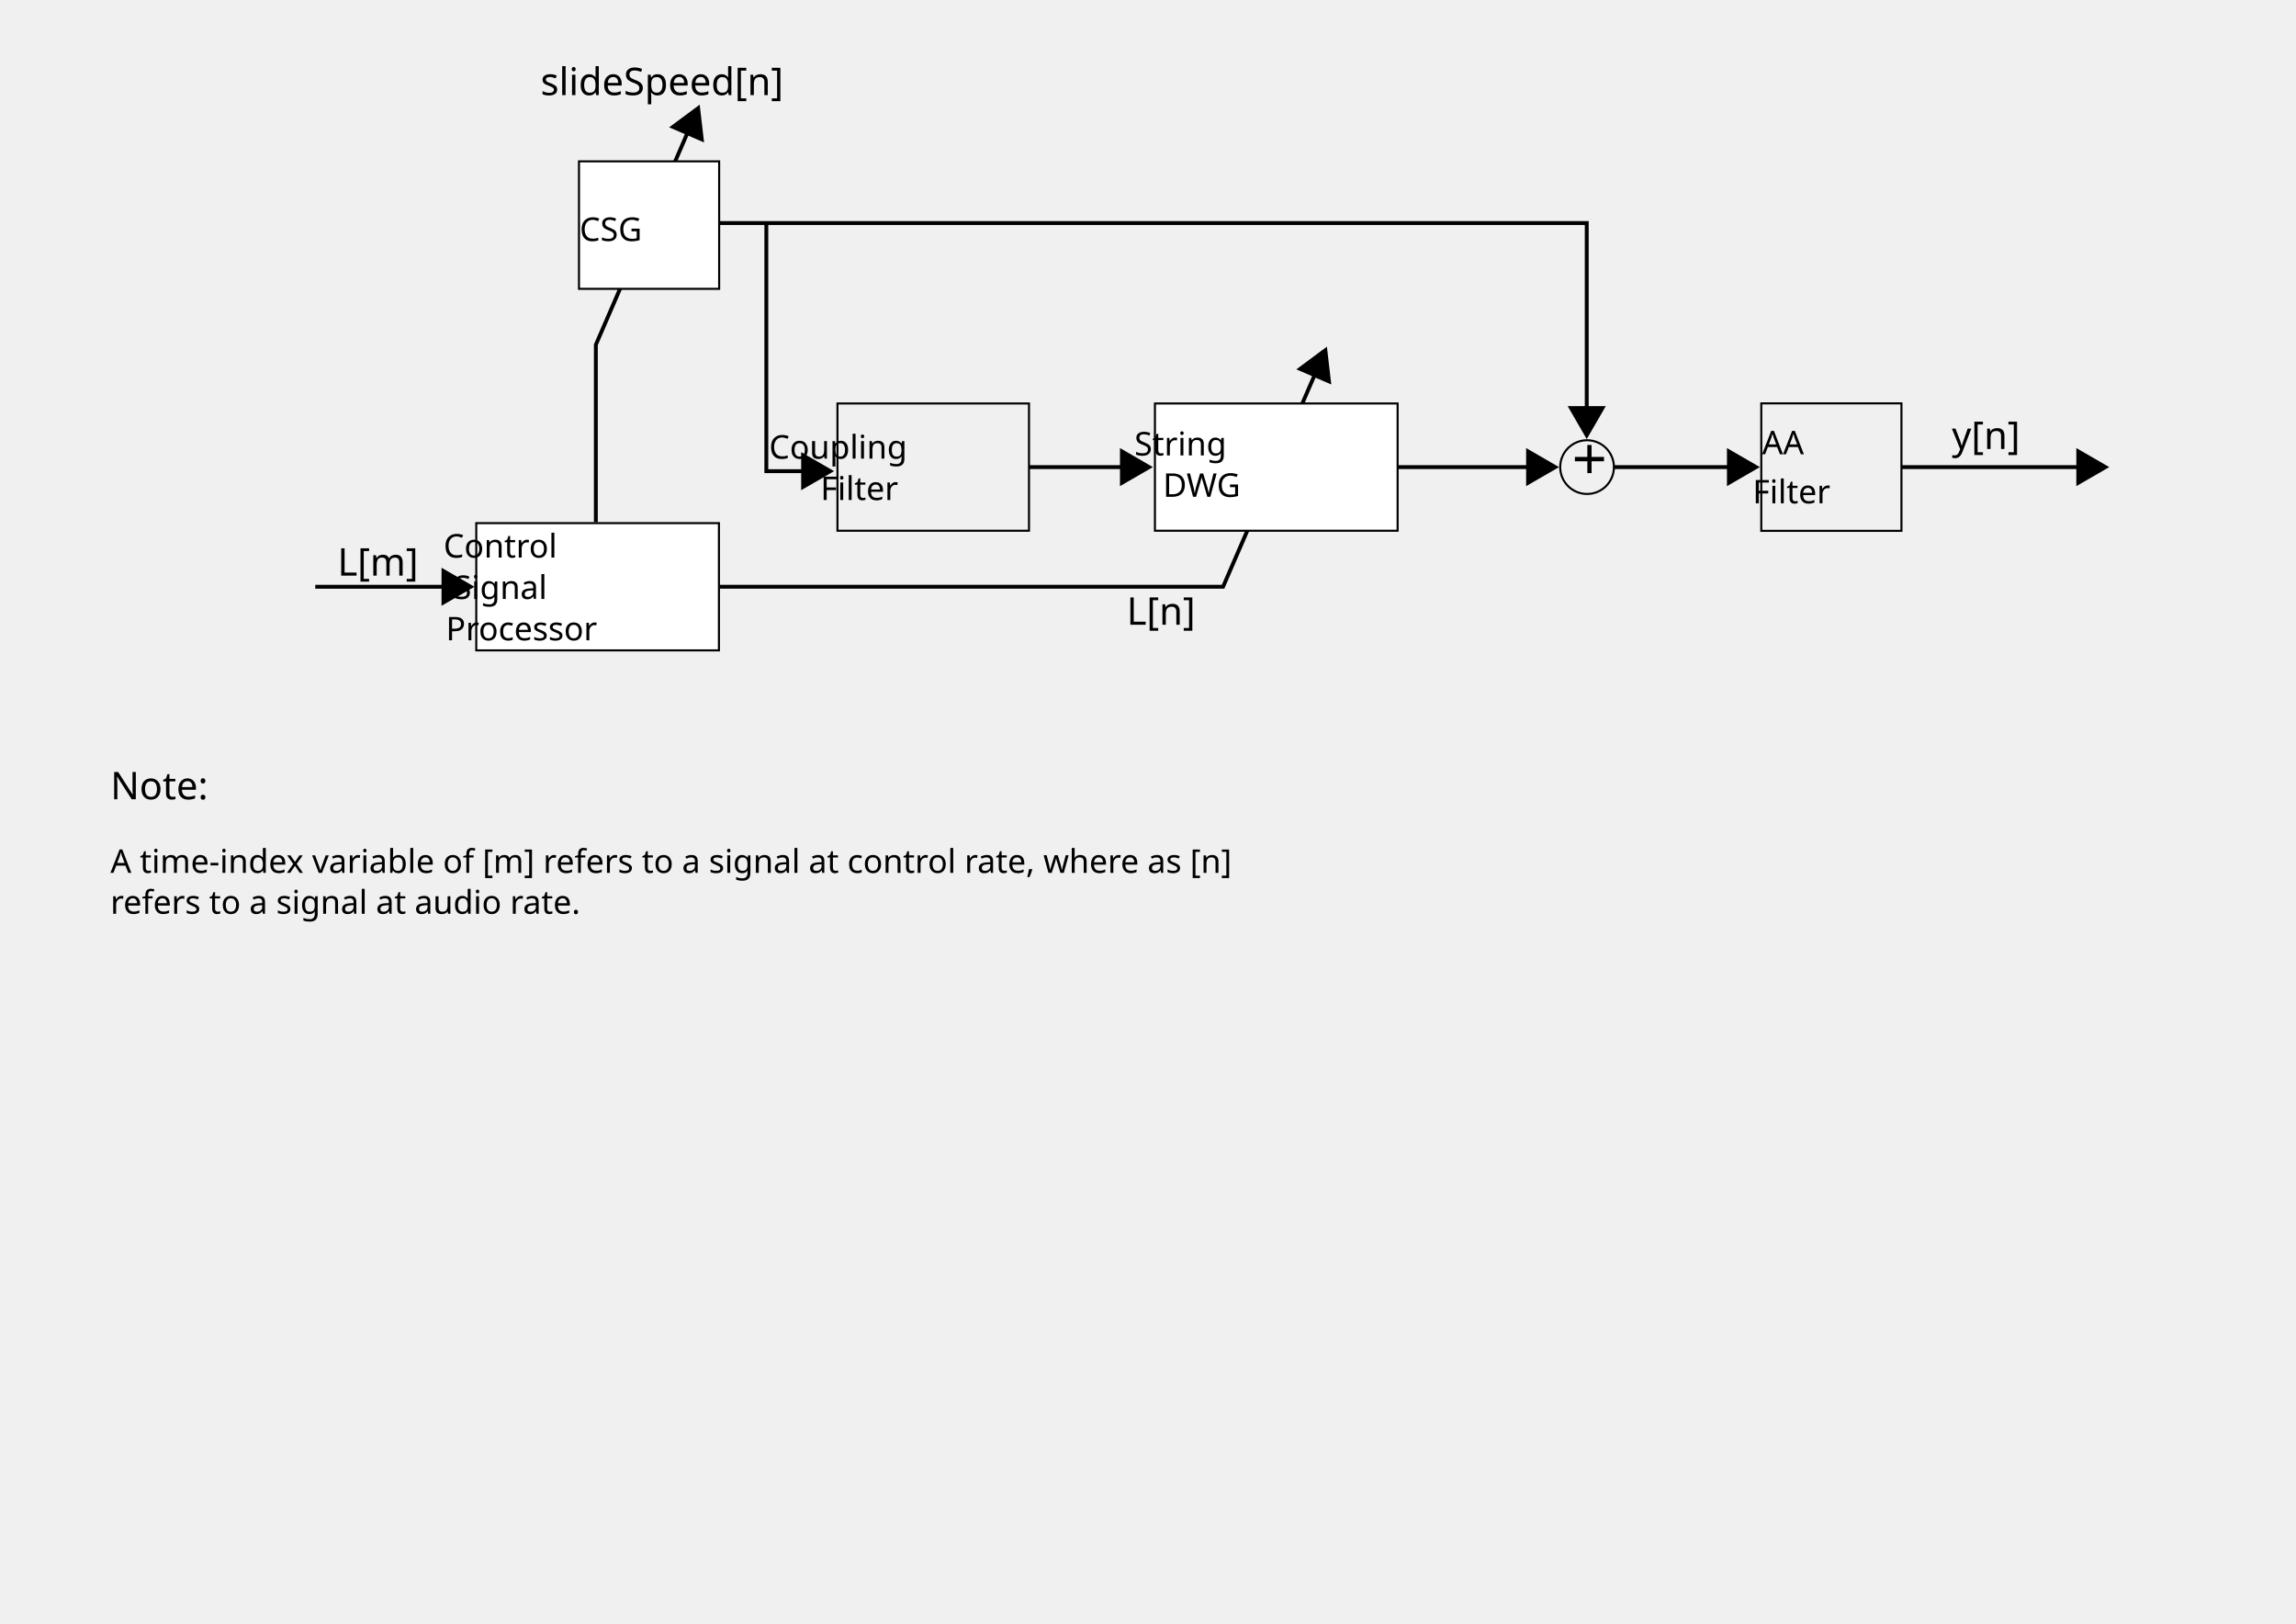
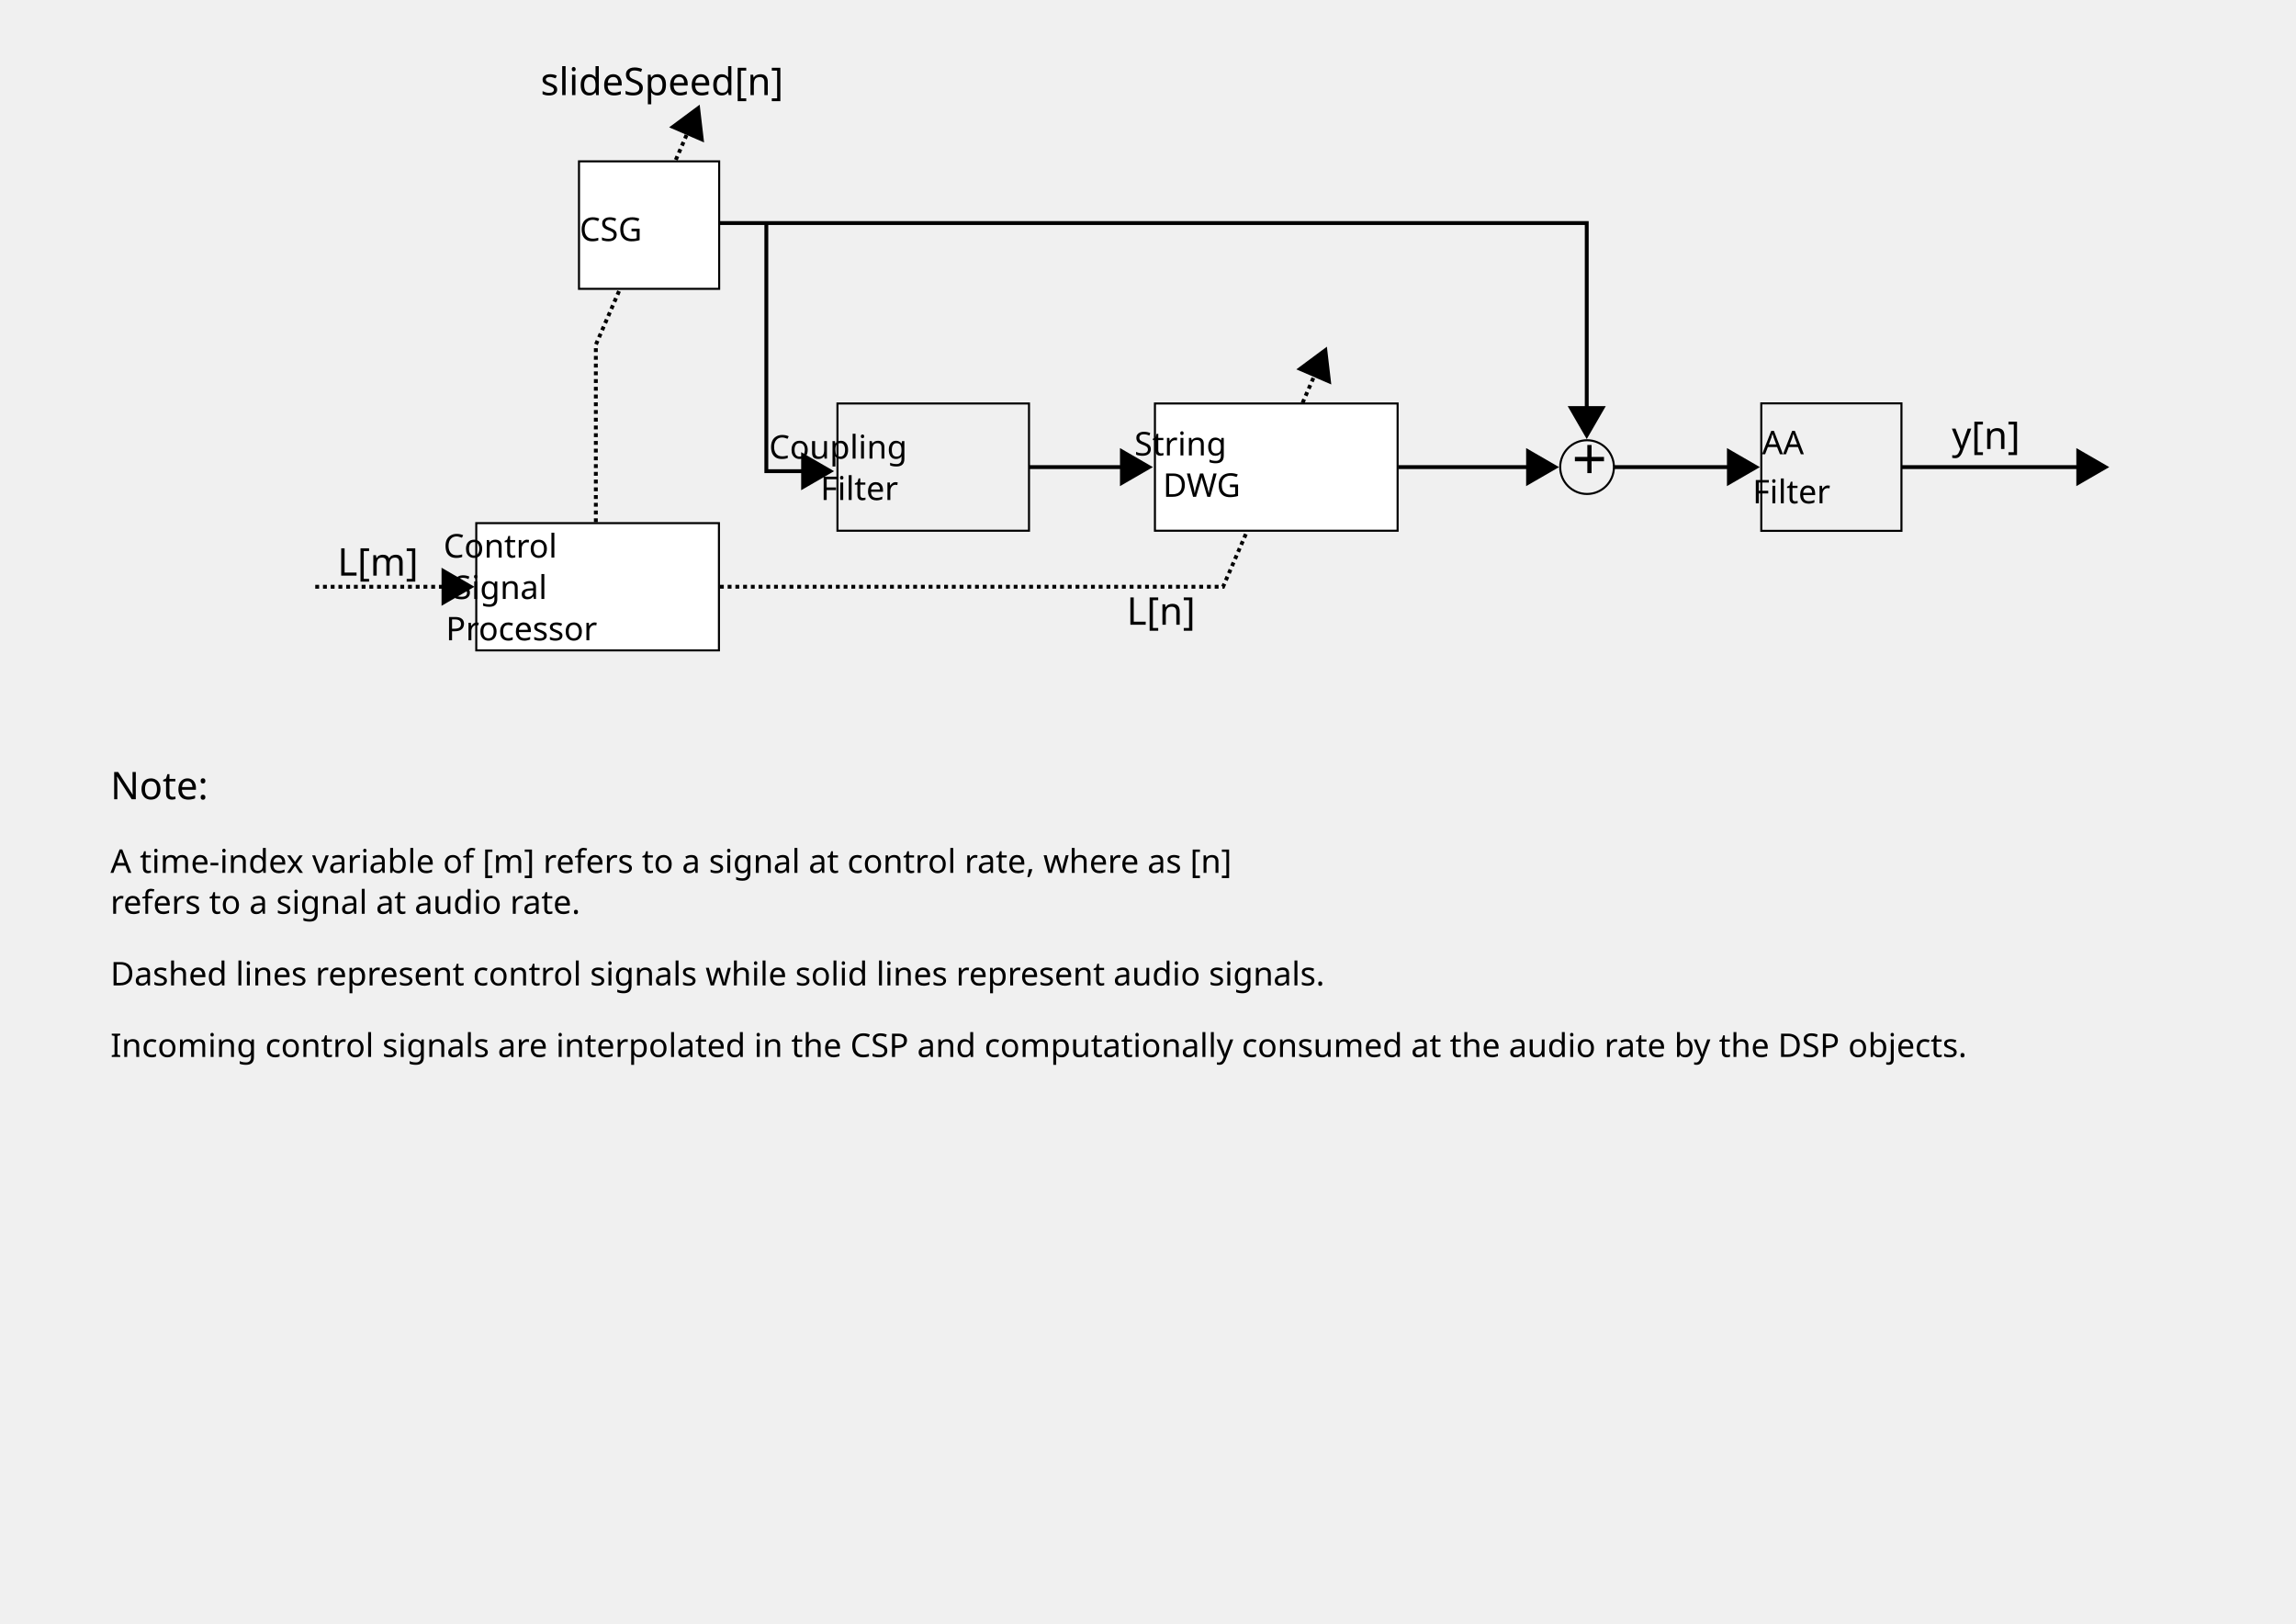
<svg xmlns="http://www.w3.org/2000/svg" width="297mm" height="210mm" viewBox="0 0 297 210" version="1.1" id="svg8">
  <defs id="defs2">
    <marker orient="auto" refY="0.0" refX="0.0" id="marker3201" style="overflow:visible">
      <path id="path3199" d="M 5.77,0.0 L -2.88,5.0 L -2.88,-5.0 L 5.77,0.0 z " style="fill-rule:evenodd;stroke:#000000;stroke-width:1pt;stroke-opacity:1;fill:#000000;fill-opacity:1" transform="scale(0.8)" />
    </marker>
    <marker style="overflow:visible" id="marker1026" refX="0.0" refY="0.0" orient="auto">
      <path transform="scale(0.8)" style="fill-rule:evenodd;stroke:#000000;stroke-width:1pt;stroke-opacity:1;fill:#000000;fill-opacity:1" d="M 5.77,0.0 L -2.88,5.0 L -2.88,-5.0 L 5.77,0.0 z " id="path1024" />
    </marker>
    <marker style="overflow:visible" id="marker1593" refX="0.0" refY="0.0" orient="auto">
      <path transform="scale(0.8)" style="fill-rule:evenodd;stroke:#000000;stroke-width:1pt;stroke-opacity:1;fill:#000000;fill-opacity:1" d="M 5.77,0.0 L -2.88,5.0 L -2.88,-5.0 L 5.77,0.0 z " id="path1591" />
    </marker>
    <marker style="overflow:visible" id="marker1483" refX="0.0" refY="0.0" orient="auto">
      <path transform="scale(0.8)" style="fill-rule:evenodd;stroke:#000000;stroke-width:1pt;stroke-opacity:1;fill:#000000;fill-opacity:1" d="M 5.77,0.0 L -2.88,5.0 L -2.88,-5.0 L 5.77,0.0 z " id="path1481" />
    </marker>
    <marker orient="auto" refY="0.0" refX="0.0" id="Arrow2Lend" style="overflow:visible;">
      <path id="path932" style="fill-rule:evenodd;stroke-width:0.625;stroke-linejoin:round;stroke:#000000;stroke-opacity:1;fill:#000000;fill-opacity:1" d="M 8.719,4.034 L -2.207,0.016 L 8.719,-4.002 C 6.973,-1.63 6.983,1.616 8.719,4.034 z " transform="scale(1.1) rotate(180) translate(1,0)" />
    </marker>
    <marker style="overflow:visible" id="marker2074" refX="0.0" refY="0.0" orient="auto">
      <path transform="scale(0.8)" style="fill-rule:evenodd;stroke:#000000;stroke-width:1pt;stroke-opacity:1;fill:#000000;fill-opacity:1" d="M 5.77,0.0 L -2.88,5.0 L -2.88,-5.0 L 5.77,0.0 z " id="path2072" />
    </marker>
    <marker orient="auto" refY="0" refX="0" id="TriangleOutL" style="overflow:visible">
      <path id="path1033" d="M 5.77,0 -2.88,5 V -5 Z" style="fill:#000000;fill-opacity:1;fill-rule:evenodd;stroke:#000000;stroke-width:1pt;stroke-opacity:1" transform="scale(0.8)" />
    </marker>
    <marker style="overflow:visible" id="marker1593-4" refX="0" refY="0" orient="auto">
      <path transform="scale(0.8)" style="fill:#000000;fill-opacity:1;fill-rule:evenodd;stroke:#000000;stroke-width:1pt;stroke-opacity:1" d="M 5.77,0 -2.88,5 V -5 Z" id="path1591-5" />
    </marker>
    <marker style="overflow:visible" id="marker1593-9" refX="0" refY="0" orient="auto">
      <path transform="scale(0.8)" style="fill:#000000;fill-opacity:1;fill-rule:evenodd;stroke:#000000;stroke-width:1pt;stroke-opacity:1" d="M 5.77,0 -2.88,5 V -5 Z" id="path1591-8" />
    </marker>
    <marker style="overflow:visible" id="marker1593-2" refX="0" refY="0" orient="auto">
      <path transform="scale(0.8)" style="fill:#000000;fill-opacity:1;fill-rule:evenodd;stroke:#000000;stroke-width:1pt;stroke-opacity:1" d="M 5.77,0 -2.88,5 V -5 Z" id="path1591-85" />
    </marker>
    <marker style="overflow:visible" id="marker1593-1" refX="0" refY="0" orient="auto">
      <path transform="scale(0.8)" style="fill:#000000;fill-opacity:1;fill-rule:evenodd;stroke:#000000;stroke-width:1pt;stroke-opacity:1" d="M 5.77,0 -2.88,5 V -5 Z" id="path1591-9" />
    </marker>
    <marker style="overflow:visible" id="marker1593-1-6" refX="0" refY="0" orient="auto">
      <path transform="scale(0.8)" style="fill:#000000;fill-opacity:1;fill-rule:evenodd;stroke:#000000;stroke-width:1pt;stroke-opacity:1" d="M 5.77,0 -2.88,5 V -5 Z" id="path1591-9-2" />
    </marker>
    <marker style="overflow:visible" id="marker1593-1-1" refX="0" refY="0" orient="auto">
      <path transform="scale(0.8)" style="fill:#000000;fill-opacity:1;fill-rule:evenodd;stroke:#000000;stroke-width:1pt;stroke-opacity:1" d="M 5.77,0 -2.88,5 V -5 Z" id="path1591-9-3" />
    </marker>
    <marker style="overflow:visible" id="marker1593-9-9" refX="0" refY="0" orient="auto">
      <path transform="scale(0.8)" style="fill:#000000;fill-opacity:1;fill-rule:evenodd;stroke:#000000;stroke-width:1pt;stroke-opacity:1" d="M 5.77,0 -2.88,5 V -5 Z" id="path1591-8-1" />
    </marker>
    <marker orient="auto" refY="0" refX="0" id="marker1176-5" style="overflow:visible">
      <path id="path1053-0" d="M 5.77,0 -2.88,5 V -5 Z" style="fill:#000000;fill-opacity:1;fill-rule:evenodd;stroke:#000000;stroke-width:1pt;stroke-opacity:1" transform="scale(0.8)" />
    </marker>
    <marker style="overflow:visible" id="marker1593-2-7" refX="0" refY="0" orient="auto">
      <path transform="scale(0.8)" style="fill:#000000;fill-opacity:1;fill-rule:evenodd;stroke:#000000;stroke-width:1pt;stroke-opacity:1" d="M 5.77,0 -2.88,5 V -5 Z" id="path1591-85-0" />
    </marker>
    <marker style="overflow:visible" id="marker1593-1-6-4" refX="0" refY="0" orient="auto">
      <path transform="scale(0.8)" style="fill:#000000;fill-opacity:1;fill-rule:evenodd;stroke:#000000;stroke-width:1pt;stroke-opacity:1" d="M 5.77,0 -2.88,5 V -5 Z" id="path1591-9-2-8" />
    </marker>
    <marker orient="auto" refY="0" refX="0" id="marker3910-8" style="overflow:visible">
      <path id="path3908-6" d="M 5.77,0 -2.88,5 V -5 Z" style="fill:#000000;fill-opacity:1;fill-rule:evenodd;stroke:#000000;stroke-width:1pt;stroke-opacity:1" transform="scale(0.8)" />
    </marker>
    <marker orient="auto" refY="0" refX="0" id="marker3910-8-7" style="overflow:visible">
      <path id="path3908-6-5" d="M 5.77,0 -2.88,5 V -5 Z" style="fill:#000000;fill-opacity:1;fill-rule:evenodd;stroke:#000000;stroke-width:1pt;stroke-opacity:1" transform="scale(0.8)" />
    </marker>
    <marker style="overflow:visible" id="marker1593-1-6-1" refX="0" refY="0" orient="auto">
      <path transform="scale(0.8)" style="fill:#000000;fill-opacity:1;fill-rule:evenodd;stroke:#000000;stroke-width:1pt;stroke-opacity:1" d="M 5.77,0 -2.88,5 V -5 Z" id="path1591-9-2-0" />
    </marker>
    <marker style="overflow:visible" id="marker1593-1-6-4-4" refX="0" refY="0" orient="auto">
      <path transform="scale(0.8)" style="fill:#000000;fill-opacity:1;fill-rule:evenodd;stroke:#000000;stroke-width:1pt;stroke-opacity:1" d="M 5.77,0 -2.88,5 V -5 Z" id="path1591-9-2-8-1" />
    </marker>
    <marker style="overflow:visible" id="marker1496-6" refX="0" refY="0" orient="auto">
      <path transform="scale(0.8)" style="fill:#000000;fill-opacity:1;fill-rule:evenodd;stroke:#000000;stroke-width:1pt;stroke-opacity:1" d="M 5.77,0 -2.88,5 V -5 Z" id="path1494-2" />
    </marker>
    <marker style="overflow:visible" id="marker1496-6-3" refX="0" refY="0" orient="auto">
      <path transform="scale(0.8)" style="fill:#000000;fill-opacity:1;fill-rule:evenodd;stroke:#000000;stroke-width:1pt;stroke-opacity:1" d="M 5.77,0 -2.88,5 V -5 Z" id="path1494-2-1" />
    </marker>
    <marker style="overflow:visible" id="marker1593-7" refX="0" refY="0" orient="auto">
      <path transform="scale(0.8)" style="fill:#000000;fill-opacity:1;fill-rule:evenodd;stroke:#000000;stroke-width:1pt;stroke-opacity:1" d="M 5.77,0 -2.88,5 V -5 Z" id="path1591-3" />
    </marker>
  </defs>
  <g id="layer1" transform="translate(0,-87)">
    <text xml:space="preserve" style="font-style:normal;font-variant:normal;font-weight:normal;font-stretch:normal;font-size:7.761px;line-height:0.5;font-family:sans-serif;-inkscape-font-specification:'sans-serif, Normal';font-variant-ligatures:normal;font-variant-caps:normal;font-variant-numeric:normal;font-feature-settings:normal;text-align:center;letter-spacing:0px;word-spacing:0px;writing-mode:lr-tb;baseline-shift:baseline;text-anchor:middle;fill:#000000;fill-opacity:1;stroke:none;stroke-width:0.265" x="55.227" y="199.487" id="text819-7-0-7">
      <tspan id="tspan1123-2" x="55.227" y="203.443" />
    </text>
    <text xml:space="preserve" style="font-style:normal;font-weight:normal;font-size:4.233px;line-height:1.25;font-family:sans-serif;letter-spacing:0px;word-spacing:0px;baseline-shift:sub;fill:#000000;fill-opacity:1;stroke:none;stroke-width:0.265" x="84.071" y="162.565" id="text1284">
      <tspan id="tspan1282" x="84.071" y="166.311" style="font-size:4.233px;baseline-shift:sub;stroke-width:0.265" />
    </text>
    <flowRoot xml:space="preserve" id="flowRoot1324" style="font-style:normal;font-weight:normal;font-size:16px;line-height:1.25;font-family:sans-serif;letter-spacing:0px;word-spacing:0px;fill:#000000;fill-opacity:1;stroke:none" transform="matrix(0.2645833,0,0,0.2645833,0,137.5754)">
      <flowRegion id="flowRegion1326">
        <rect id="rect1328" width="37.5" height="30" x="484.5" y="270.701" />
      </flowRegion>
      <flowPara id="flowPara1330" />
    </flowRoot>
    <path style="fill:none;stroke:#000000;stroke-width:0.5;stroke-linecap:butt;stroke-linejoin:miter;stroke-miterlimit:4;stroke-dasharray:none;stroke-opacity:1;marker-end:url(#marker1593)" d="m 133.104,147.412 h 13.19" id="path1583" />
    <path style="fill:none;stroke:#000000;stroke-width:0.5;stroke-linecap:butt;stroke-linejoin:miter;stroke-miterlimit:4;stroke-dasharray:none;stroke-opacity:1;marker-end:url(#marker1176-5)" d="m 180.89,147.412 h 17.942" id="path1417-5" />
    <g transform="rotate(90,137.4199,117.9223)" id="g1010-2">
      <text id="text1001-7" y="52.481" x="163.658" style="font-style:normal;font-weight:normal;font-size:10.583px;line-height:1.25;font-family:sans-serif;letter-spacing:0px;word-spacing:0px;fill:#000000;fill-opacity:1;stroke:none;stroke-width:0.265" xml:space="preserve">
        <tspan style="font-size:7.761px;stroke-width:0.265" y="52.481" x="163.658" id="tspan999-6">+</tspan>
      </text>
      <circle r="3.475" cy="50.048" cx="166.91" id="path1003-9" style="opacity:1;fill:none;fill-opacity:1;stroke:#000000;stroke-width:0.265;stroke-linecap:butt;stroke-linejoin:miter;stroke-miterlimit:4;stroke-dasharray:none;stroke-dashoffset:0;stroke-opacity:1;paint-order:markers fill stroke" />
    </g>
    <g id="g824-9-4-22" transform="translate(91.736,114.8087)">
      <rect y="24.375" x="16.593" height="16.457" width="24.777" id="rect815-72-1-1" style="opacity:1;fill:none;fill-opacity:1;stroke:#000000;stroke-width:0.265;stroke-miterlimit:4;stroke-dasharray:none;stroke-opacity:1" />
      <text id="text819-9-6-8" y="31.505" x="29.055" style="font-style:normal;font-weight:normal;font-size:10.583px;line-height:0.5;font-family:sans-serif;text-align:center;letter-spacing:0px;word-spacing:0px;text-anchor:middle;fill:#000000;fill-opacity:1;stroke:none;stroke-width:0.265" xml:space="preserve">
        <tspan style="font-style:normal;font-variant:normal;font-weight:normal;font-stretch:normal;font-size:4.233px;line-height:0.5;font-family:sans-serif;-inkscape-font-specification:'sans-serif, Normal';font-variant-ligatures:normal;font-variant-caps:normal;font-variant-numeric:normal;font-feature-settings:normal;text-align:center;writing-mode:lr-tb;text-anchor:middle;stroke-width:0.265" y="31.505" x="29.055" id="tspan1214-4-8">Coupling</tspan>
        <tspan style="font-style:normal;font-variant:normal;font-weight:normal;font-stretch:normal;font-size:4.233px;line-height:0.5;font-family:sans-serif;-inkscape-font-specification:'sans-serif, Normal';font-variant-ligatures:normal;font-variant-caps:normal;font-variant-numeric:normal;font-feature-settings:normal;text-align:center;writing-mode:lr-tb;text-anchor:middle;stroke-width:0.265" y="36.859" x="29.055" id="tspan1084-8">Filter</tspan>
      </text>
    </g>
    <path style="fill:none;stroke:#000000;stroke-width:0.5;stroke-linecap:butt;stroke-linejoin:miter;stroke-miterlimit:4;stroke-dasharray:none;stroke-opacity:1;marker-end:url(#marker3910-8)" d="m 99.13,115.848 v 32.091 h 5.923" id="path3900-2" />
    <path style="fill:none;stroke:#000000;stroke-width:0.5;stroke-linecap:butt;stroke-linejoin:miter;stroke-miterlimit:4;stroke-dasharray:none;stroke-opacity:1;marker-end:url(#marker3910-8-7)" d="M 93.045,115.848 H 205.253 V 140.948" id="path3900-2-0" />
    <g transform="translate(205.4526,115.867)" id="g824-1-8-0-2">
      <g id="g909-4-3-3" transform="translate(0.5291667,-1.058333)">
        <rect style="opacity:1;fill:none;fill-opacity:1;stroke:#000000;stroke-width:0.265;stroke-miterlimit:4;stroke-dasharray:none;stroke-opacity:1" id="rect815-3-1-5-2" width="18.132" height="16.488" x="21.85" y="24.36" />
        <text xml:space="preserve" style="font-style:normal;font-variant:normal;font-weight:normal;font-stretch:normal;font-size:4.233px;line-height:1.5;font-family:sans-serif;-inkscape-font-specification:'sans-serif, Normal';font-variant-ligatures:normal;font-variant-caps:normal;font-variant-numeric:normal;font-feature-settings:normal;text-align:center;letter-spacing:0px;word-spacing:0px;writing-mode:lr-tb;text-anchor:middle;fill:#000000;fill-opacity:1;stroke:none;stroke-width:0.265" x="30.71" y="30.942" id="text819-7-0-8-4">
          <tspan id="tspan1123-6-2" x="30.71" y="30.942">AA</tspan>
          <tspan x="30.71" y="37.292" id="tspan1009-0">Filter</tspan>
        </text>
      </g>
    </g>
    <path style="fill:none;stroke:#000000;stroke-width:0.5;stroke-linecap:butt;stroke-linejoin:miter;stroke-miterlimit:4;stroke-dasharray:none;stroke-opacity:1;marker-end:url(#marker1593-1-6-1)" d="m 245.98,147.412 h 24.023" id="path1583-2-1-9" />
    <text xml:space="preserve" style="font-style:normal;font-weight:normal;font-size:10.583px;line-height:1.25;font-family:sans-serif;letter-spacing:0px;word-spacing:0px;fill:#000000;fill-opacity:1;stroke:none;stroke-width:0.265" x="252.486" y="145.071" id="text887-56-8">
      <tspan id="tspan885-0-0" x="252.486" y="145.071" style="font-size:4.939px;stroke-width:0.265">y[n]</tspan>
    </text>
    <path style="fill:none;stroke:#000000;stroke-width:0.5;stroke-linecap:butt;stroke-linejoin:miter;stroke-miterlimit:4;stroke-dasharray:none;stroke-opacity:1;marker-end:url(#marker1593-1-6-4-4)" d="m 208.832,147.412 h 15.978" id="path1583-2-1-5" />
    <text xml:space="preserve" style="font-style:normal;font-weight:normal;font-size:10.583px;line-height:1.25;font-family:sans-serif;letter-spacing:0px;word-spacing:0px;fill:#000000;fill-opacity:1;stroke:none;stroke-width:0.265" x="43.651" y="161.446" id="text887-56-8-2">
      <tspan id="tspan885-0-0-0" x="43.651" y="161.446" style="font-size:4.939px;stroke-width:0.265">L[m]</tspan>
    </text>
-     <path style="fill:none;stroke:#000000;stroke-width:0.5;stroke-linecap:butt;stroke-linejoin:miter;stroke-miterlimit:4;stroke-dasharray:none;stroke-opacity:1;marker-end:url(#marker1026)" d="m 93.127,162.888 65.082,0 12.303,-28.443" id="path1417-5-4" />
-     <path style="fill:none;stroke:#000000;stroke-width:0.5;stroke-linecap:butt;stroke-linejoin:miter;stroke-miterlimit:4;stroke-dasharray:none;stroke-opacity:1;marker-end:url(#marker3201)" d="m 77.076,154.532 0,-14.743 v -8.202 l 12.303,-28.443" id="path3900-2-3" />
-     <path style="fill:none;stroke:#000000;stroke-width:0.5;stroke-linecap:butt;stroke-linejoin:miter;stroke-miterlimit:4;stroke-dasharray:none;stroke-opacity:1;marker-end:url(#marker1593-7)" d="M 40.78,162.888 H 58.534" id="path1583-1" />
+     <path style="fill:none;stroke:#000000;stroke-width:0.5;stroke-linecap:butt;stroke-linejoin:miter;stroke-miterlimit:4;stroke-dasharray:0.5,0.5;stroke-opacity:1;marker-end:url(#marker1026);stroke-dashoffset:0" d="m 93.127,162.888 65.082,0 12.303,-28.443" id="path1417-5-4" />
+     <path style="fill:none;stroke:#000000;stroke-width:0.5;stroke-linecap:butt;stroke-linejoin:miter;stroke-miterlimit:4;stroke-dasharray:0.5,0.5;stroke-opacity:1;marker-end:url(#marker3201);stroke-dashoffset:0" d="m 77.076,154.532 0,-14.743 v -8.202 l 12.303,-28.443" id="path3900-2-3" />
+     <path style="fill:none;stroke:#000000;stroke-width:0.5;stroke-linecap:butt;stroke-linejoin:miter;stroke-miterlimit:4;stroke-dasharray:0.5,0.5;stroke-opacity:1;marker-end:url(#marker1593-7);stroke-dashoffset:0" d="M 40.78,162.888 H 58.534" id="path1583-1" />
    <text xml:space="preserve" style="font-style:normal;font-weight:normal;font-size:10.583px;line-height:1.25;font-family:sans-serif;letter-spacing:0px;word-spacing:0px;fill:#000000;fill-opacity:1;stroke:none;stroke-width:0.265" x="145.734" y="167.796" id="text887-56-8-2-7">
      <tspan id="tspan885-0-0-0-4" x="145.734" y="167.796" style="font-size:4.939px;stroke-width:0.265">L[n]</tspan>
    </text>
    <text xml:space="preserve" style="font-style:normal;font-weight:normal;font-size:3.175px;line-height:1.25;font-family:sans-serif;letter-spacing:0px;word-spacing:0px;fill:#000000;fill-opacity:1;stroke:none;stroke-width:0.265" x="14.287" y="190.373" id="text2675">
      <tspan x="14.287" y="190.373" style="font-size:4.939px;stroke-width:0.265" id="tspan2679">Note:</tspan>
      <tspan x="14.287" y="194.986" style="font-size:4.233px;stroke-width:0.265" id="tspan2684" />
      <tspan x="14.287" y="199.891" style="font-size:4.233px;stroke-width:0.265" id="tspan2686">A time-index variable of [m] refers to a signal at control rate, where as [n] </tspan>
      <tspan x="14.287" y="205.183" style="font-size:4.233px;stroke-width:0.265" id="tspan2692">refers to a signal at audio rate.</tspan>
+       <tspan x="14.287" y="209.538" style="font-size:4.233px;stroke-width:0.265" id="tspan1101" />
+       <tspan x="14.287" y="214.443" style="font-size:4.233px;stroke-width:0.265" id="tspan1103">Dashed lines represent control signals while solid lines represent audio signals.</tspan>
+       <tspan x="14.287" y="218.798" style="font-size:4.233px;stroke-width:0.265" id="tspan1105" />
+       <tspan x="14.287" y="223.704" style="font-size:4.233px;stroke-width:0.265" id="tspan1107">Incoming control signals are interpolated in the CSP and computationally consumed at the audio rate by the DSP objects.</tspan>
    </text>
    <text xml:space="preserve" style="font-style:normal;font-weight:normal;font-size:10.583px;line-height:1.25;font-family:sans-serif;letter-spacing:0px;word-spacing:0px;fill:#000000;fill-opacity:1;stroke:none;stroke-width:0.265" x="69.935" y="99.301" id="text887-56-8-2-7-3">
      <tspan id="tspan885-0-0-0-4-1" x="69.935" y="99.301" style="font-size:4.939px;stroke-width:0.265">slideSpeed[n]</tspan>
    </text>
  </g>
  <g id="layer2">
    <g transform="translate(52.51652,-2.434336)" id="g824-1-8-0-8">
      <g id="g909-4-3-7" transform="translate(0.5291667,-1.058333)">
        <rect style="opacity:1;fill:#ffffff;fill-opacity:1;stroke:#000000;stroke-width:0.265;stroke-miterlimit:4;stroke-dasharray:none;stroke-opacity:1" id="rect815-3-1-5-3" width="18.132" height="16.488" x="21.85" y="24.36" />
        <text xml:space="preserve" style="font-style:normal;font-variant:normal;font-weight:normal;font-stretch:normal;font-size:4.233px;line-height:1.5;font-family:sans-serif;-inkscape-font-specification:'sans-serif, Normal';font-variant-ligatures:normal;font-variant-caps:normal;font-variant-numeric:normal;font-feature-settings:normal;text-align:center;letter-spacing:0px;word-spacing:0px;writing-mode:lr-tb;text-anchor:middle;fill:#000000;fill-opacity:1;stroke:none;stroke-width:0.265" x="30.92" y="34.654" id="text819-7-0-8-2">
          <tspan x="30.92" y="34.654" id="tspan1009-7">CSG</tspan>
        </text>
      </g>
    </g>
    <g id="g824-9-4-2" transform="translate(132.8046,27.80869)">
      <rect y="24.375" x="16.593" height="16.457" width="31.391" id="rect815-72-1-7" style="opacity:1;fill:#ffffff;fill-opacity:1;stroke:#000000;stroke-width:0.265;stroke-miterlimit:4;stroke-dasharray:none;stroke-opacity:1" />
      <text id="text819-9-6-9" y="31.095" x="32.279" style="font-style:normal;font-weight:normal;font-size:10.583px;line-height:0.5;font-family:sans-serif;text-align:center;letter-spacing:0px;word-spacing:0px;text-anchor:middle;fill:#000000;fill-opacity:1;stroke:none;stroke-width:0.265" xml:space="preserve">
        <tspan style="font-style:normal;font-variant:normal;font-weight:normal;font-stretch:normal;font-size:4.233px;line-height:0.5;font-family:sans-serif;-inkscape-font-specification:'sans-serif, Normal';font-variant-ligatures:normal;font-variant-caps:normal;font-variant-numeric:normal;font-feature-settings:normal;text-align:center;writing-mode:lr-tb;text-anchor:middle;stroke-width:0.265" y="31.095" x="32.279" id="tspan1084-9">String</tspan>
        <tspan style="font-style:normal;font-variant:normal;font-weight:normal;font-stretch:normal;font-size:4.233px;line-height:0.5;font-family:sans-serif;-inkscape-font-specification:'sans-serif, Normal';font-variant-ligatures:normal;font-variant-caps:normal;font-variant-numeric:normal;font-feature-settings:normal;text-align:center;writing-mode:lr-tb;text-anchor:middle;stroke-width:0.265" y="36.448" x="32.279" id="tspan972">DWG</tspan>
      </text>
    </g>
    <g id="g824-9-4-2-5" transform="translate(45.01485,43.28411)">
      <rect y="24.375" x="16.593" height="16.457" width="31.391" id="rect815-72-1-7-2" style="opacity:1;fill:#ffffff;fill-opacity:1;stroke:#000000;stroke-width:0.265;stroke-miterlimit:4;stroke-dasharray:none;stroke-opacity:1" />
      <text id="text819-9-6-9-4" y="28.828" x="32.083" style="font-style:normal;font-weight:normal;font-size:10.583px;line-height:0.5;font-family:sans-serif;text-align:center;letter-spacing:0px;word-spacing:0px;text-anchor:middle;fill:#000000;fill-opacity:1;stroke:none;stroke-width:0.265" xml:space="preserve">
        <tspan style="font-style:normal;font-variant:normal;font-weight:normal;font-stretch:normal;font-size:4.233px;line-height:0.5;font-family:sans-serif;-inkscape-font-specification:'sans-serif, Normal';font-variant-ligatures:normal;font-variant-caps:normal;font-variant-numeric:normal;font-feature-settings:normal;text-align:center;writing-mode:lr-tb;text-anchor:middle;stroke-width:0.265" y="28.828" x="32.083" id="tspan972-2">Control</tspan>
        <tspan style="font-style:normal;font-variant:normal;font-weight:normal;font-stretch:normal;font-size:4.233px;line-height:0.5;font-family:sans-serif;-inkscape-font-specification:'sans-serif, Normal';font-variant-ligatures:normal;font-variant-caps:normal;font-variant-numeric:normal;font-feature-settings:normal;text-align:center;writing-mode:lr-tb;text-anchor:middle;stroke-width:0.265" y="34.182" x="32.083" id="tspan1082">Signal</tspan>
        <tspan style="font-style:normal;font-variant:normal;font-weight:normal;font-stretch:normal;font-size:4.233px;line-height:0.5;font-family:sans-serif;-inkscape-font-specification:'sans-serif, Normal';font-variant-ligatures:normal;font-variant-caps:normal;font-variant-numeric:normal;font-feature-settings:normal;text-align:center;writing-mode:lr-tb;text-anchor:middle;stroke-width:0.265" y="39.535" x="32.083" id="tspan1084">Processor</tspan>
      </text>
    </g>
  </g>
</svg>
